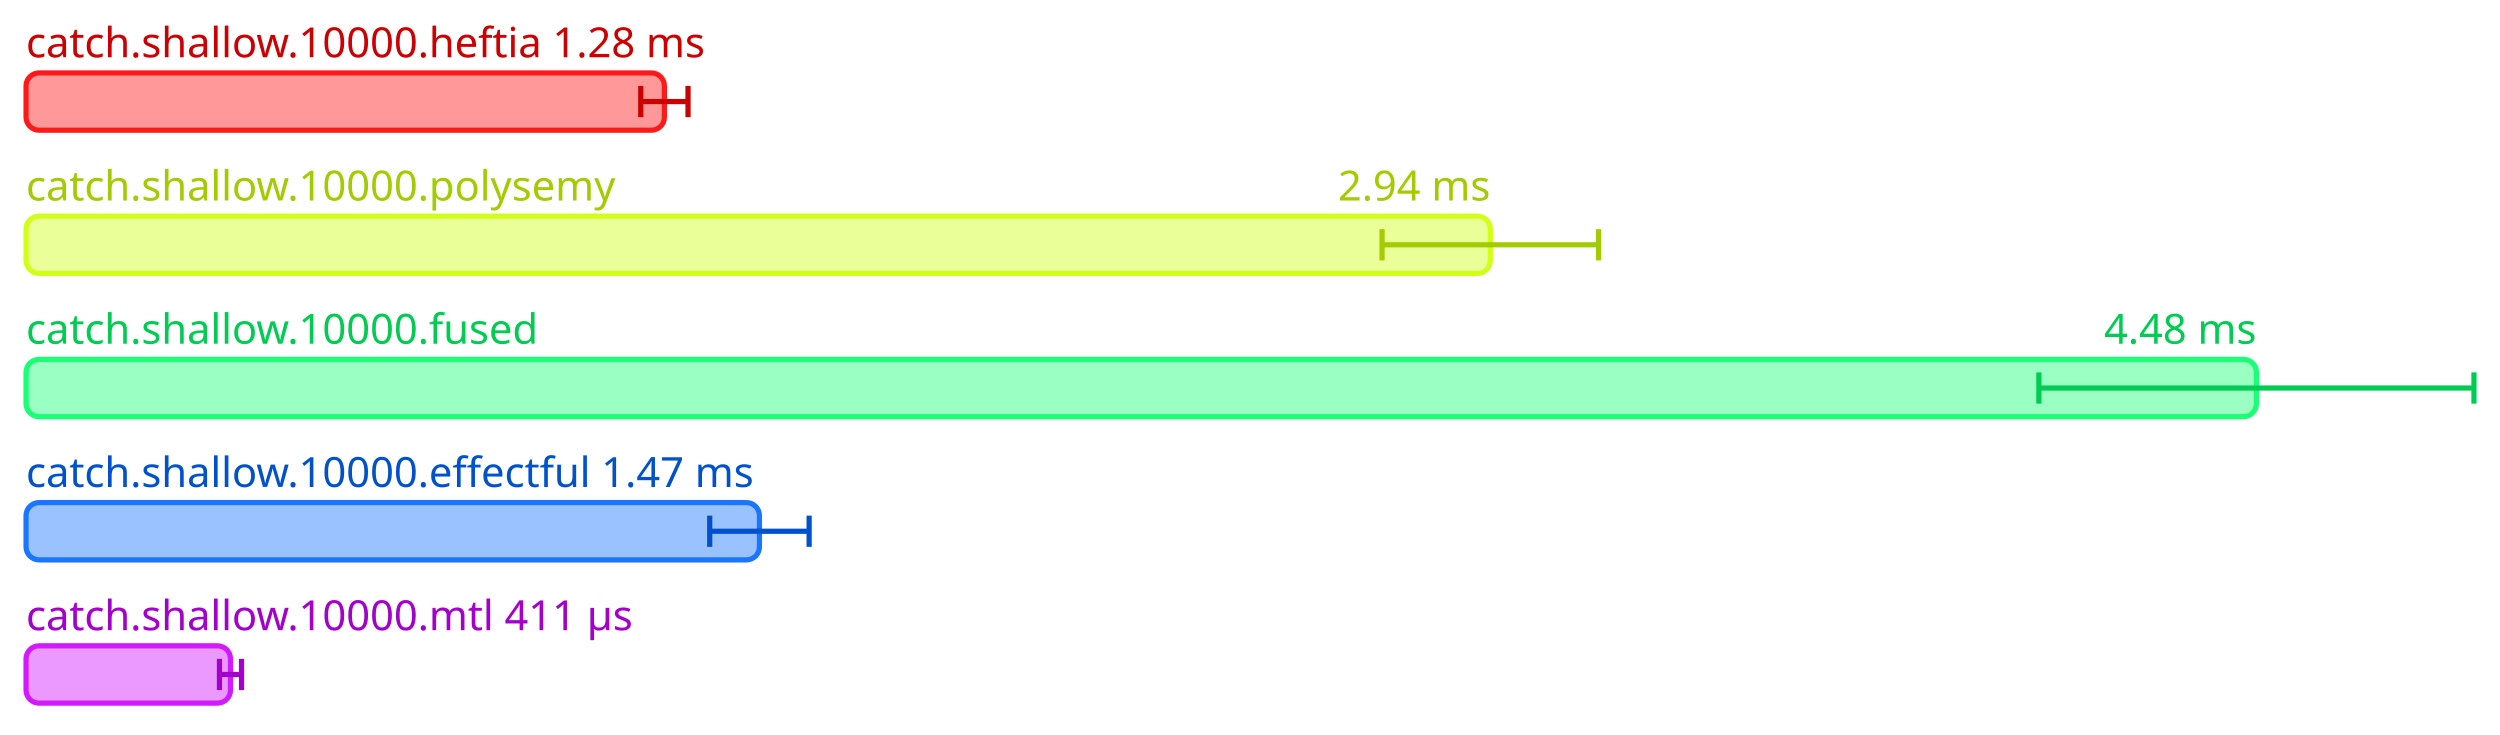
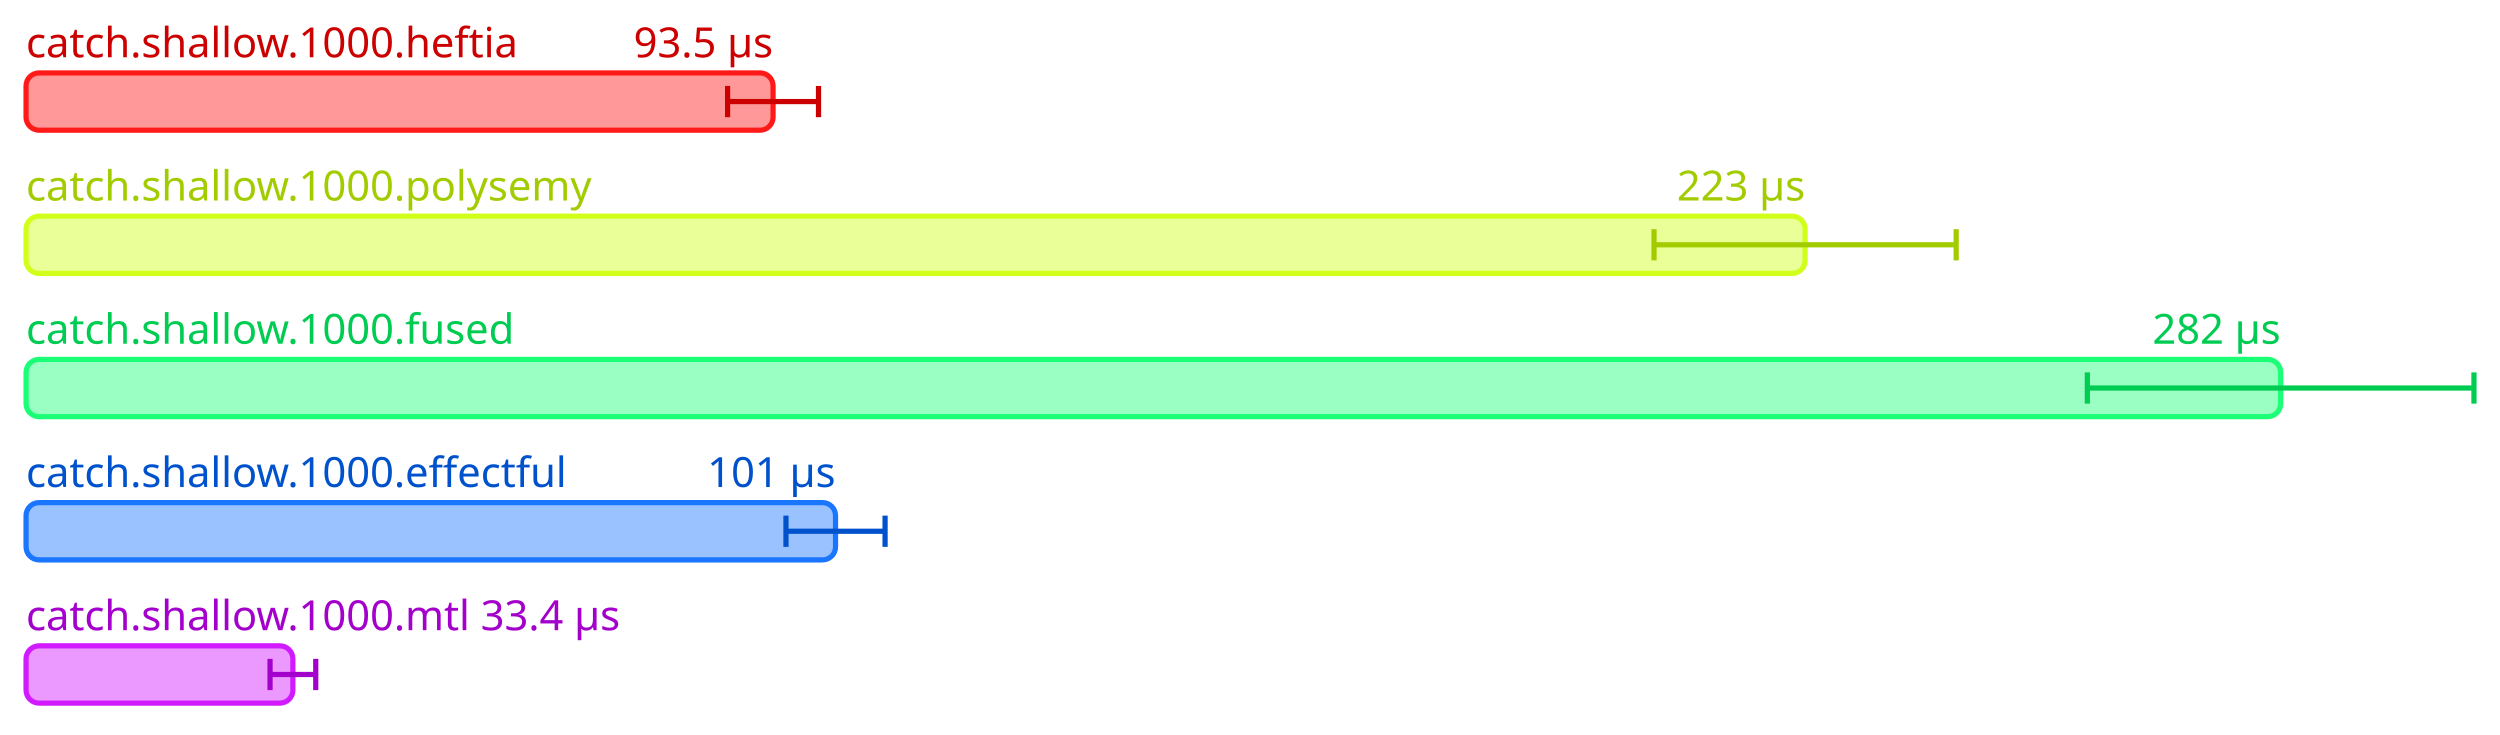
<svg xmlns="http://www.w3.org/2000/svg" height="282" width="960.0" font-size="16" font-family="sans-serif" stroke-width="2">
  <g transform="translate(10.0 0)">
-     <text fill="hsl(0, 100%, 40%)" y="22">catch.shallow.10000.heftia 1.28 ms</text>
+     <g fill="hsl(0, 100%, 40%)">
+       <text y="22">catch.shallow.1000.heftia</text>
+       <text y="22" x="286.854" text-anchor="end">93.5 μs</text>
+     </g>
    <g>
-       <rect y="28" rx="5" height="22" width="245.127" fill="hsl(0, 100%, 80%)" stroke="hsl(0, 100%, 55%)" />
+       <rect y="28" rx="5" height="22" width="286.854" fill="hsl(0, 100%, 80%)" stroke="hsl(0, 100%, 55%)" />
      <g stroke="hsl(0, 100%, 40%)">
-         <line x1="236.055" x2="254.2" y1="39" y2="39" />
-         <line x1="236.055" x2="236.055" y1="33" y2="45" />
-         <line x1="254.2" x2="254.2" y1="33" y2="45" />
+         <line x1="269.401" x2="304.307" y1="39" y2="39" />
+         <line x1="269.401" x2="269.401" y1="33" y2="45" />
+         <line x1="304.307" x2="304.307" y1="33" y2="45" />
      </g>
    </g>
    <g fill="hsl(72, 100%, 40%)">
-       <text y="77">catch.shallow.10000.polysemy</text>
-       <text y="77" x="562.288" text-anchor="end">2.94 ms</text>
+       <text y="77">catch.shallow.1000.polysemy</text>
+       <text y="77" x="683.161" text-anchor="end">223  μs</text>
    </g>
    <g>
-       <rect y="83" rx="5" height="22" width="562.288" fill="hsl(72, 100%, 80%)" stroke="hsl(72, 100%, 55%)" />
+       <rect y="83" rx="5" height="22" width="683.161" fill="hsl(72, 100%, 80%)" stroke="hsl(72, 100%, 55%)" />
      <g stroke="hsl(72, 100%, 40%)">
-         <line x1="520.708" x2="603.869" y1="94" y2="94" />
-         <line x1="520.708" x2="520.708" y1="88" y2="100" />
-         <line x1="603.869" x2="603.869" y1="88" y2="100" />
+         <line x1="625.147" x2="741.174" y1="94" y2="94" />
+         <line x1="625.147" x2="625.147" y1="88" y2="100" />
+         <line x1="741.174" x2="741.174" y1="88" y2="100" />
      </g>
    </g>
    <g fill="hsl(144, 100%, 40%)">
-       <text y="132">catch.shallow.10000.fused</text>
-       <text y="132" x="856.464" text-anchor="end">4.48 ms</text>
+       <text y="132">catch.shallow.1000.fused</text>
+       <text y="132" x="865.769" text-anchor="end">282  μs</text>
    </g>
    <g>
-       <rect y="138" rx="5" height="22" width="856.464" fill="hsl(144, 100%, 80%)" stroke="hsl(144, 100%, 55%)" />
+       <rect y="138" rx="5" height="22" width="865.769" fill="hsl(144, 100%, 80%)" stroke="hsl(144, 100%, 55%)" />
      <g stroke="hsl(144, 100%, 40%)">
-         <line x1="772.928" x2="940.0" y1="149" y2="149" />
-         <line x1="772.928" x2="772.928" y1="143" y2="155" />
+         <line x1="791.539" x2="940.0" y1="149" y2="149" />
+         <line x1="791.539" x2="791.539" y1="143" y2="155" />
        <line x1="940.0" x2="940.0" y1="143" y2="155" />
      </g>
    </g>
-     <text fill="hsl(216, 100%, 40%)" y="187">catch.shallow.10000.effectful 1.47 ms</text>
+     <g fill="hsl(216, 100%, 40%)">
+       <text y="187">catch.shallow.1000.effectful</text>
+       <text y="187" x="310.841" text-anchor="end">101  μs</text>
+     </g>
    <g>
-       <rect y="193" rx="5" height="22" width="281.62" fill="hsl(216, 100%, 80%)" stroke="hsl(216, 100%, 55%)" />
+       <rect y="193" rx="5" height="22" width="310.841" fill="hsl(216, 100%, 80%)" stroke="hsl(216, 100%, 55%)" />
      <g stroke="hsl(216, 100%, 40%)">
-         <line x1="262.534" x2="300.707" y1="204" y2="204" />
-         <line x1="262.534" x2="262.534" y1="198" y2="210" />
-         <line x1="300.707" x2="300.707" y1="198" y2="210" />
+         <line x1="291.814" x2="329.868" y1="204" y2="204" />
+         <line x1="291.814" x2="291.814" y1="198" y2="210" />
+         <line x1="329.868" x2="329.868" y1="198" y2="210" />
      </g>
    </g>
-     <text fill="hsl(288, 100%, 40%)" y="242">catch.shallow.10000.mtl 411  μs</text>
+     <text fill="hsl(288, 100%, 40%)" y="242">catch.shallow.1000.mtl 33.4 μs</text>
    <g>
-       <rect y="248" rx="5" height="22" width="78.507" fill="hsl(288, 100%, 80%)" stroke="hsl(288, 100%, 55%)" />
+       <rect y="248" rx="5" height="22" width="102.471" fill="hsl(288, 100%, 80%)" stroke="hsl(288, 100%, 55%)" />
      <g stroke="hsl(288, 100%, 40%)">
-         <line x1="74.272" x2="82.742" y1="259" y2="259" />
-         <line x1="74.272" x2="74.272" y1="253" y2="265" />
-         <line x1="82.742" x2="82.742" y1="253" y2="265" />
+         <line x1="93.697" x2="111.245" y1="259" y2="259" />
+         <line x1="93.697" x2="93.697" y1="253" y2="265" />
+         <line x1="111.245" x2="111.245" y1="253" y2="265" />
      </g>
    </g>
  </g>
</svg>
